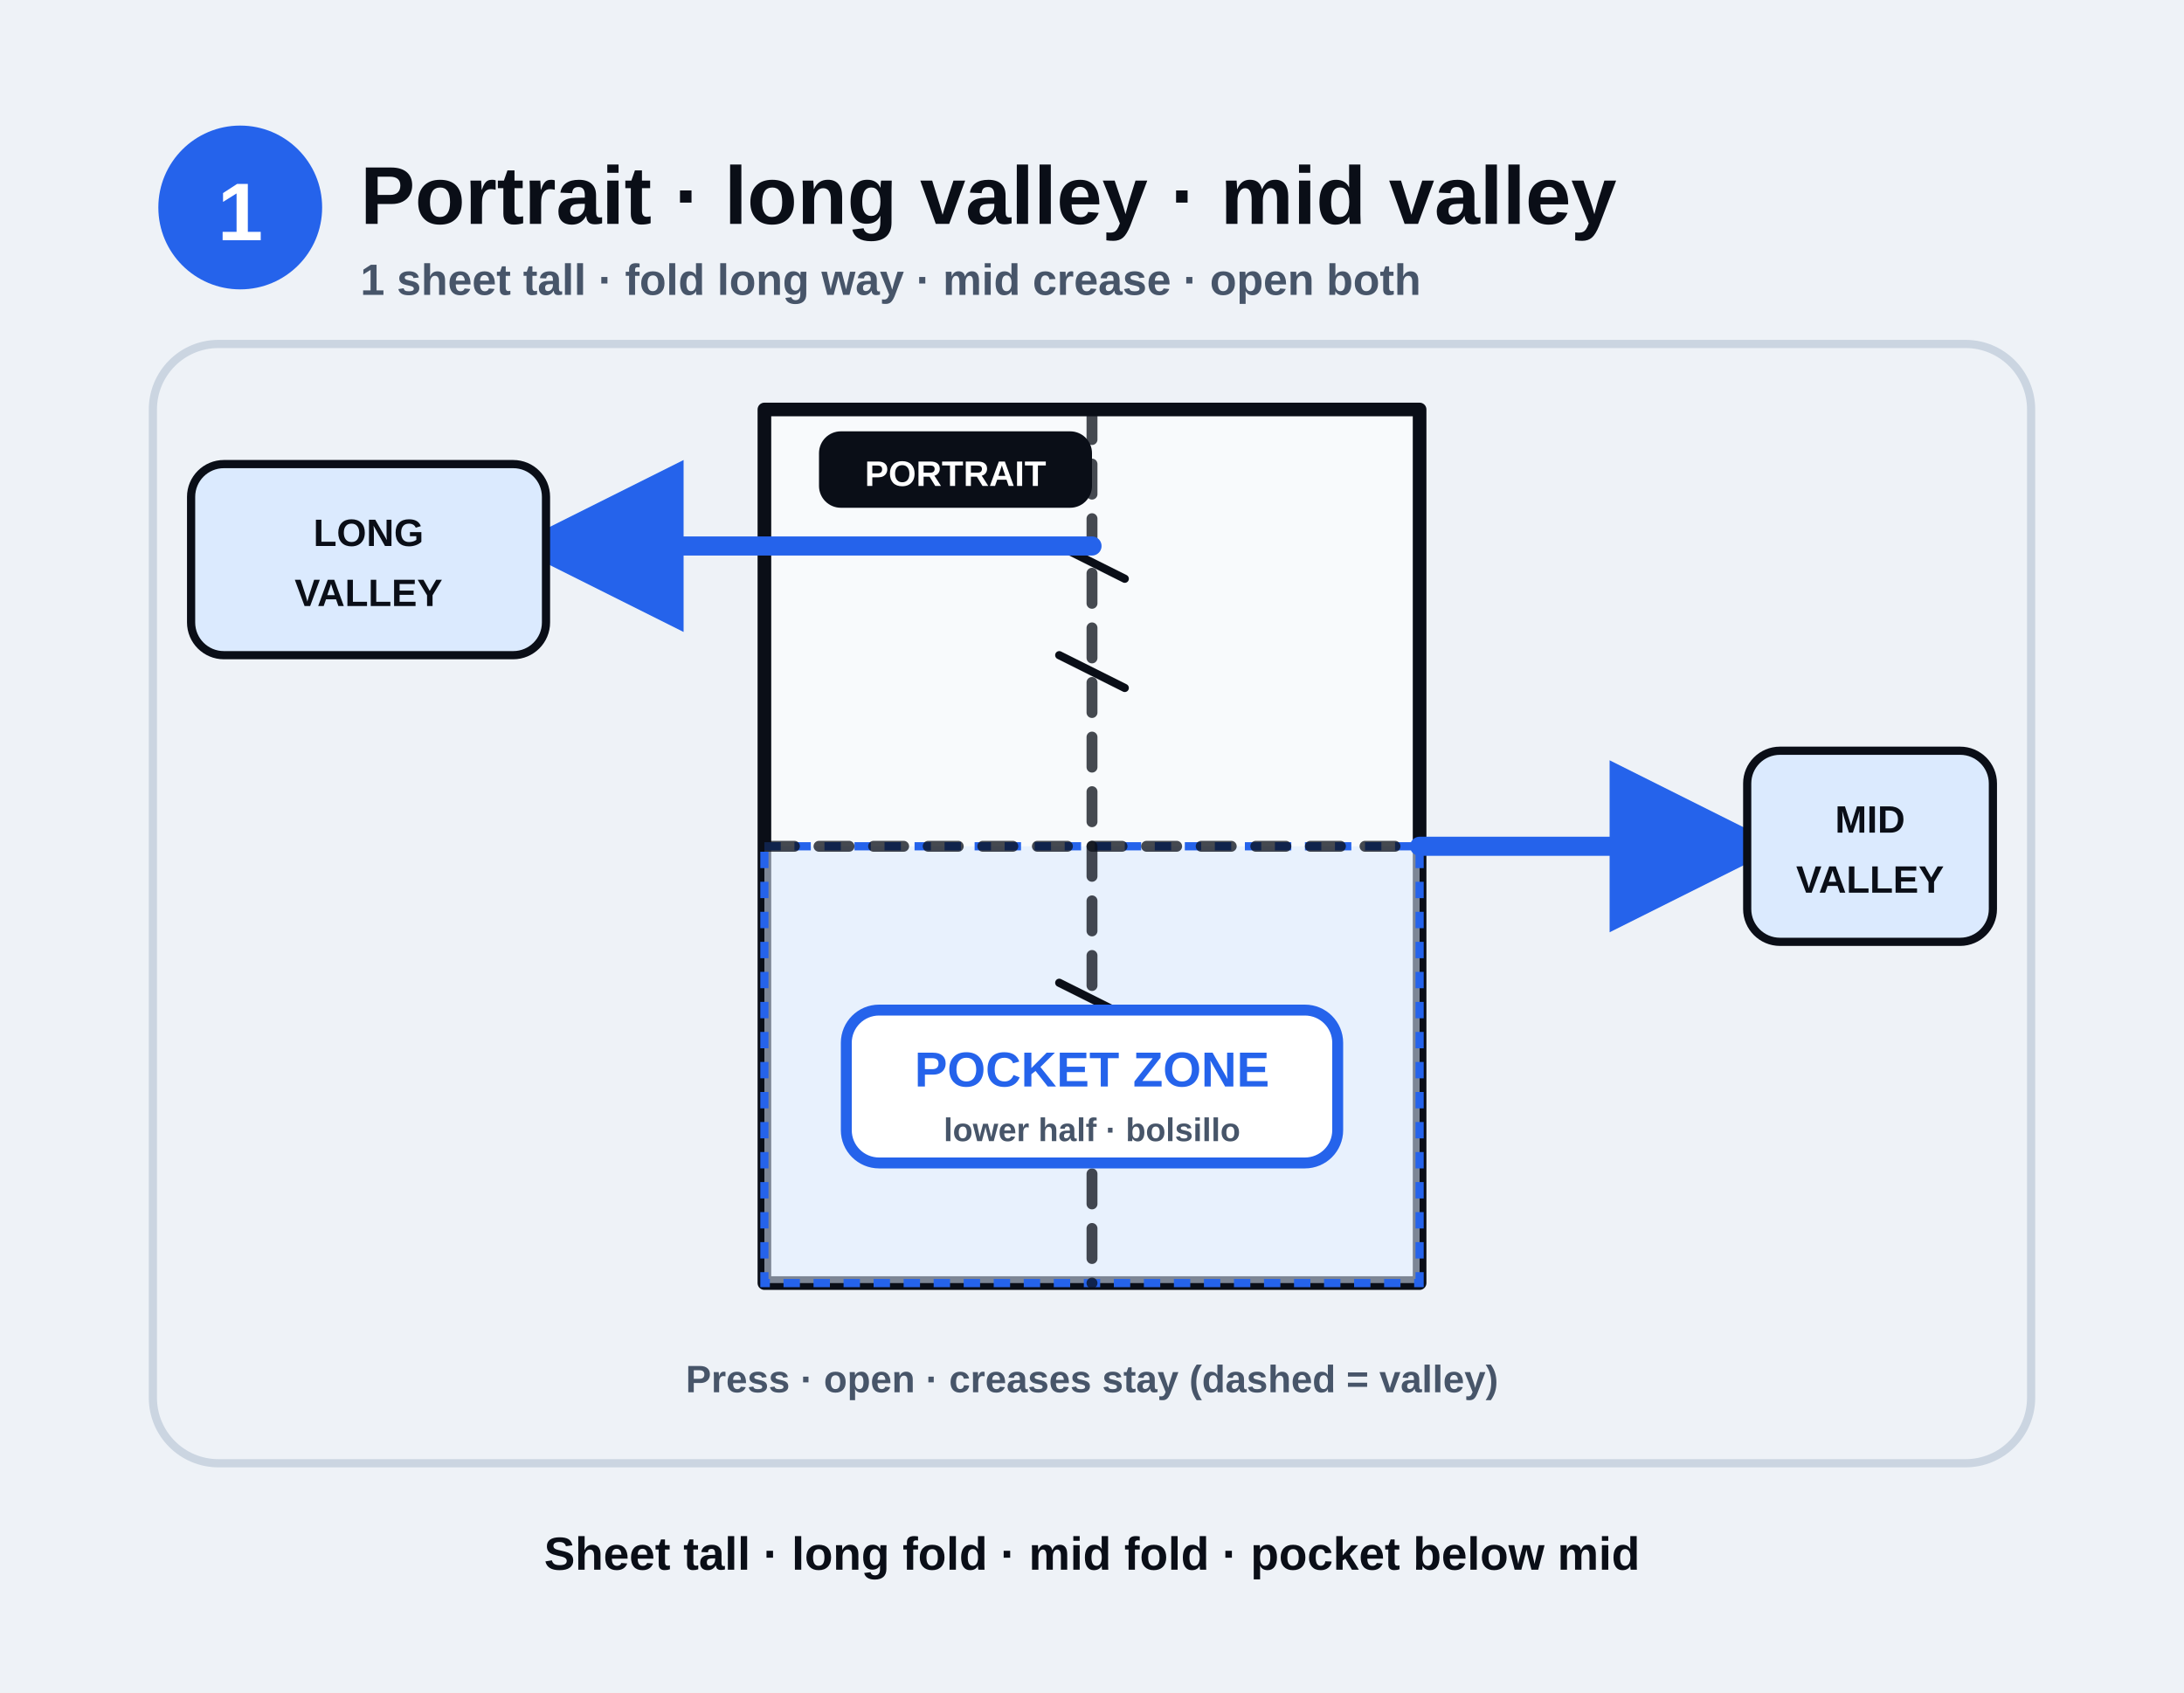
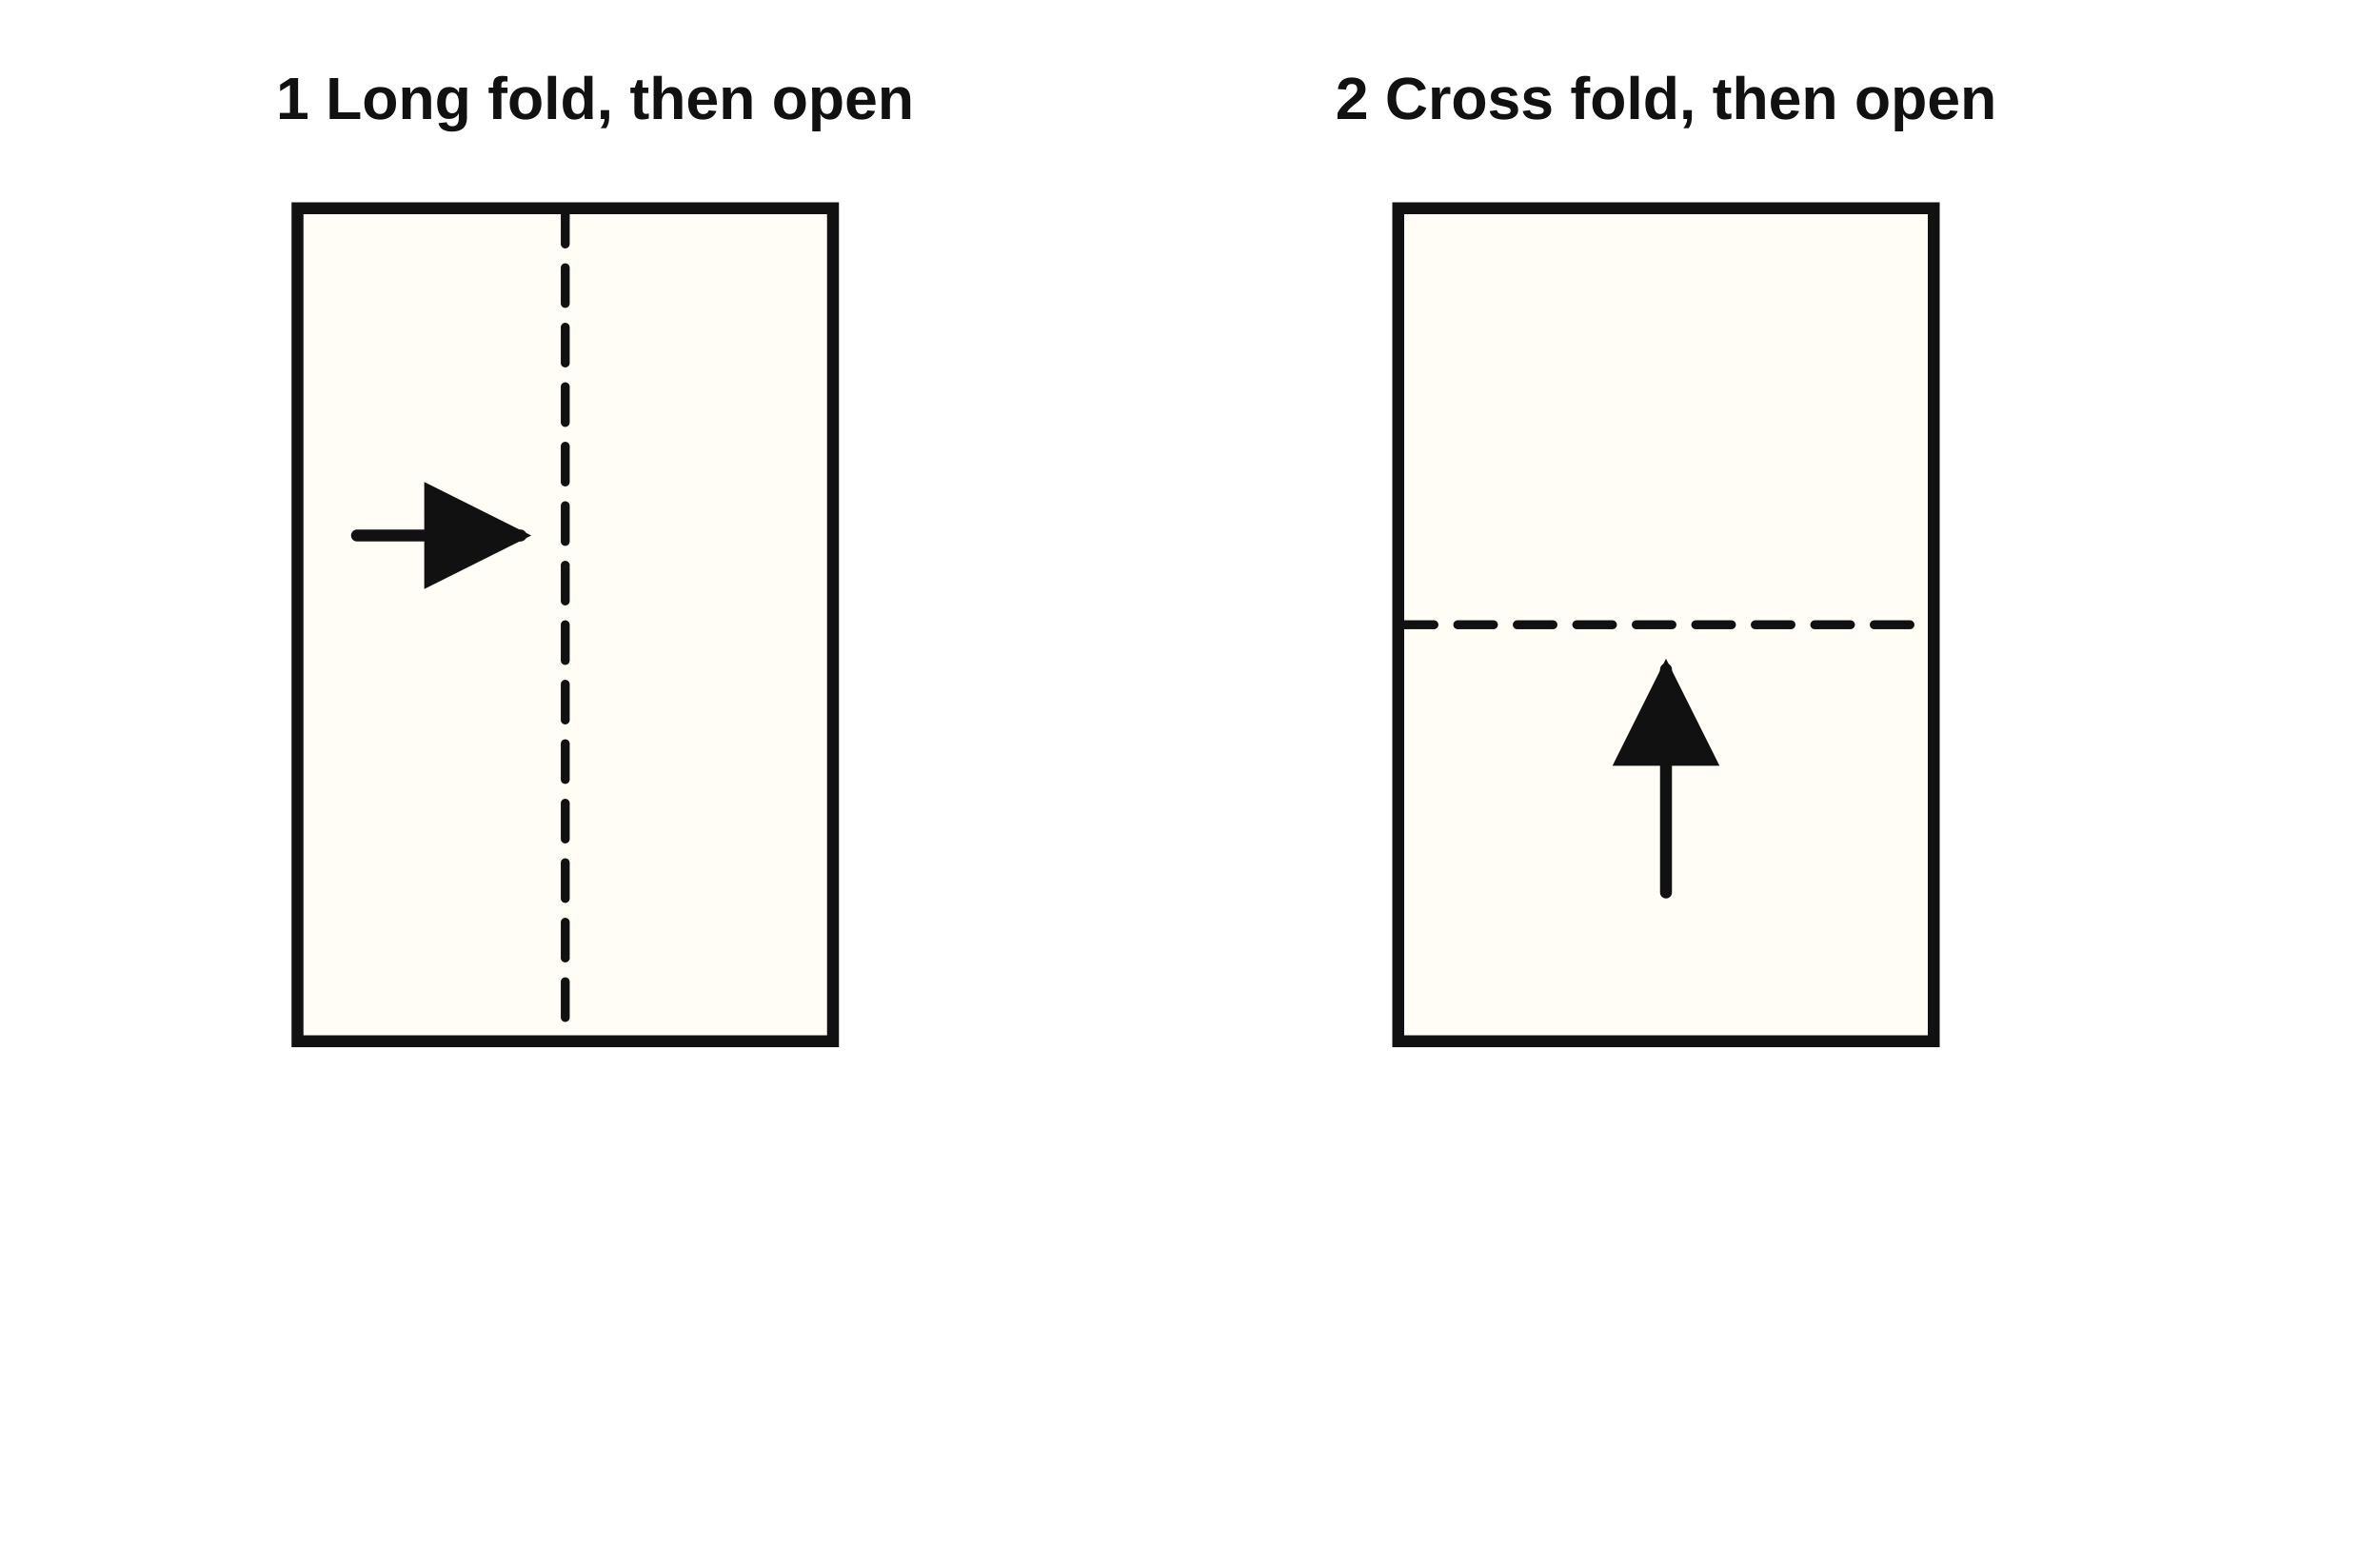
- <svg xmlns="http://www.w3.org/2000/svg" width="800" height="620" viewBox="0 0 800 620" role="img" aria-labelledby="title desc">
+ <svg xmlns="http://www.w3.org/2000/svg" width="800" height="520" viewBox="0 0 800 520" role="img">
+   <rect width="800" height="520" fill="#ffffff" />
  <defs>
-     <marker id="arrow" viewBox="0 0 10 10" refX="8" refY="5" markerWidth="9" markerHeight="9" orient="auto-start-reverse">
-       <path d="M 0 0 L 10 5 L 0 10 z" fill="#2563EB" />
+     <marker id="arr" viewBox="0 0 10 10" refX="9" refY="5" markerWidth="9" markerHeight="9" orient="auto">
+       <path d="M 0 0 L 10 5 L 0 10 z" fill="#111111" />
    </marker>
-     <style>
-       .label { font-family:Arial,Helvetica,sans-serif; font-weight:700; fill:#0A0E17; }
-       .small { font-family:Arial,Helvetica,sans-serif; font-weight:600; fill:#475569; }
-       .crease { stroke:#0A0E17; stroke-width:4; stroke-dasharray:11 9; opacity:.75; stroke-linecap:round; fill:none; }
-       .arrow { stroke:#2563EB; stroke-width:7; stroke-linecap:round; fill:none; marker-end:url(#arrow); }
-     </style>
  </defs>
-   <rect x="0" y="0" width="800" height="620" fill="#EEF2F7" />
-   <circle cx="88" cy="76" r="30" fill="#2563EB" />
-   <text x="88" y="88" text-anchor="middle" font-size="30" class="label" fill="#FFFFFF" style="fill:#FFFFFF">1</text>
-   <text x="132" y="82" font-size="30" class="label">Portrait · long valley · mid valley</text>
-   <text x="132" y="108" font-size="16" class="small">1 sheet tall · fold long way · mid crease · open both</text>
-   <rect x="56" y="126" width="688" height="410" rx="24" fill="#EEF2F7" stroke="#CBD5E1" stroke-width="3" />
-   <rect x="280" y="150" width="240" height="320" fill="#F8FAFC" stroke="#0A0E17" stroke-width="5" stroke-linejoin="round" />
-   <rect x="280" y="310" width="240" height="160" fill="#DBEAFE" opacity="0.55" />
-   <rect x="280" y="310" width="240" height="160" fill="none" stroke="#2563EB" stroke-width="3" stroke-dasharray="6 5" />
-   <line x1="400" y1="150" x2="400" y2="470" class="crease" />
-   <line x1="280" y1="310" x2="520" y2="310" class="crease" />
-   <g stroke="#0A0E17" stroke-width="3" stroke-linecap="round">
-     <line x1="388" y1="200" x2="412" y2="212" />
-     <line x1="388" y1="240" x2="412" y2="252" />
-     <line x1="388" y1="360" x2="412" y2="372" />
-     <line x1="388" y1="400" x2="412" y2="412" />
-   </g>
-   <path d="M400 200 H200" class="arrow" />
-   <rect x="70" y="170" width="130" height="70" rx="12" fill="#DBEAFE" stroke="#0A0E17" stroke-width="3" />
-   <text x="135" y="200" text-anchor="middle" font-size="14" class="label">LONG</text>
-   <text x="135" y="222" text-anchor="middle" font-size="14" class="label">VALLEY</text>
-   <path d="M520 310 H640" class="arrow" />
-   <rect x="640" y="275" width="90" height="70" rx="12" fill="#DBEAFE" stroke="#0A0E17" stroke-width="3" />
-   <text x="685" y="305" text-anchor="middle" font-size="14" class="label">MID</text>
-   <text x="685" y="327" text-anchor="middle" font-size="14" class="label">VALLEY</text>
-   <rect x="310" y="370" width="180" height="56" rx="12" fill="#FFFFFF" stroke="#2563EB" stroke-width="4" />
-   <text x="400" y="398" text-anchor="middle" font-size="18" class="label" fill="#2563EB" style="fill:#2563EB">POCKET ZONE</text>
-   <text x="400" y="418" text-anchor="middle" font-size="12" class="small">lower half · bolsillo</text>
-   <rect x="300" y="158" width="100" height="28" rx="8" fill="#0A0E17" />
-   <text x="350" y="178" text-anchor="middle" font-size="13" fill="#FFFFFF" font-family="Arial,Helvetica,sans-serif" font-weight="700">PORTRAIT</text>
-   <text x="400" y="510" text-anchor="middle" font-size="14" class="small">Press · open · creases stay (dashed = valley)</text>
-   <text x="400" y="575" text-anchor="middle" font-size="17" class="label">Sheet tall · long fold · mid fold · pocket below mid</text>
+   <text x="200" y="40" text-anchor="middle" font-size="20" font-family="Arial, Helvetica, sans-serif" fill="#111111" font-weight="700">1  Long fold, then open</text>
+   <rect x="100" y="70" width="180" height="280" fill="#fffdf6" stroke="#111111" stroke-width="4" />
+   <line x1="190" y1="70" x2="190" y2="350" fill="none" stroke="#111111" stroke-width="3" stroke-dasharray="12 8" stroke-linecap="round" />
+   <line x1="120" y1="180" x2="175" y2="180" fill="none" stroke="#111111" stroke-width="4" stroke-linecap="round" marker-end="url(#arr)" />
+   <text x="560" y="40" text-anchor="middle" font-size="20" font-family="Arial, Helvetica, sans-serif" fill="#111111" font-weight="700">2  Cross fold, then open</text>
+   <rect x="470" y="70" width="180" height="280" fill="#fffdf6" stroke="#111111" stroke-width="4" />
+   <line x1="470" y1="210" x2="650" y2="210" fill="none" stroke="#111111" stroke-width="3" stroke-dasharray="12 8" stroke-linecap="round" />
+   <line x1="560" y1="300" x2="560" y2="225" fill="none" stroke="#111111" stroke-width="4" stroke-linecap="round" marker-end="url(#arr)" />
</svg>
